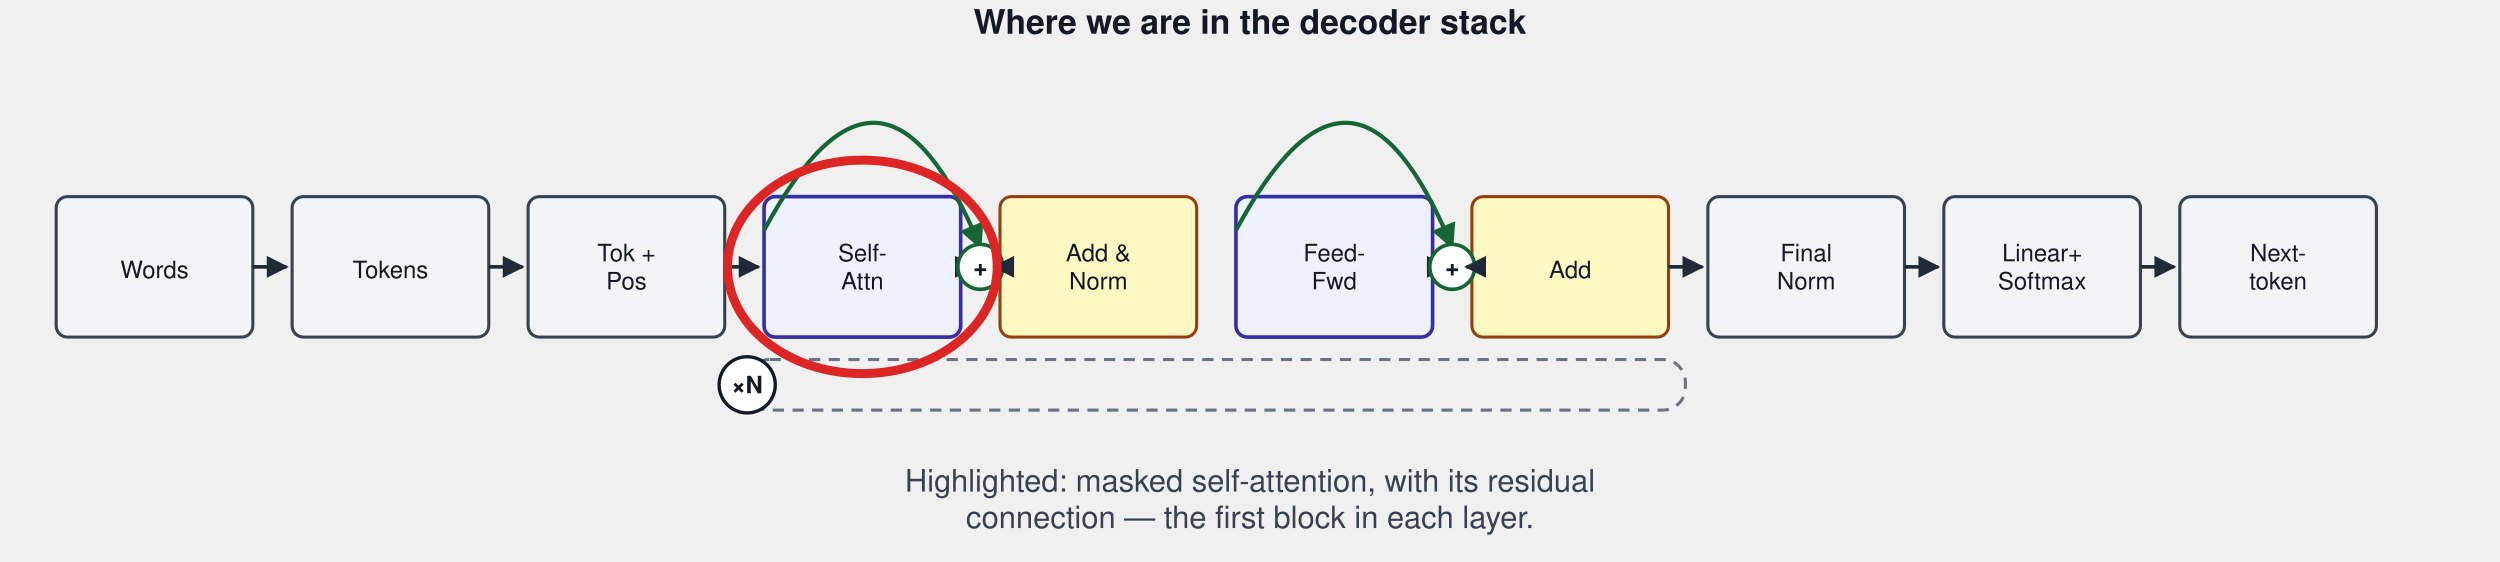
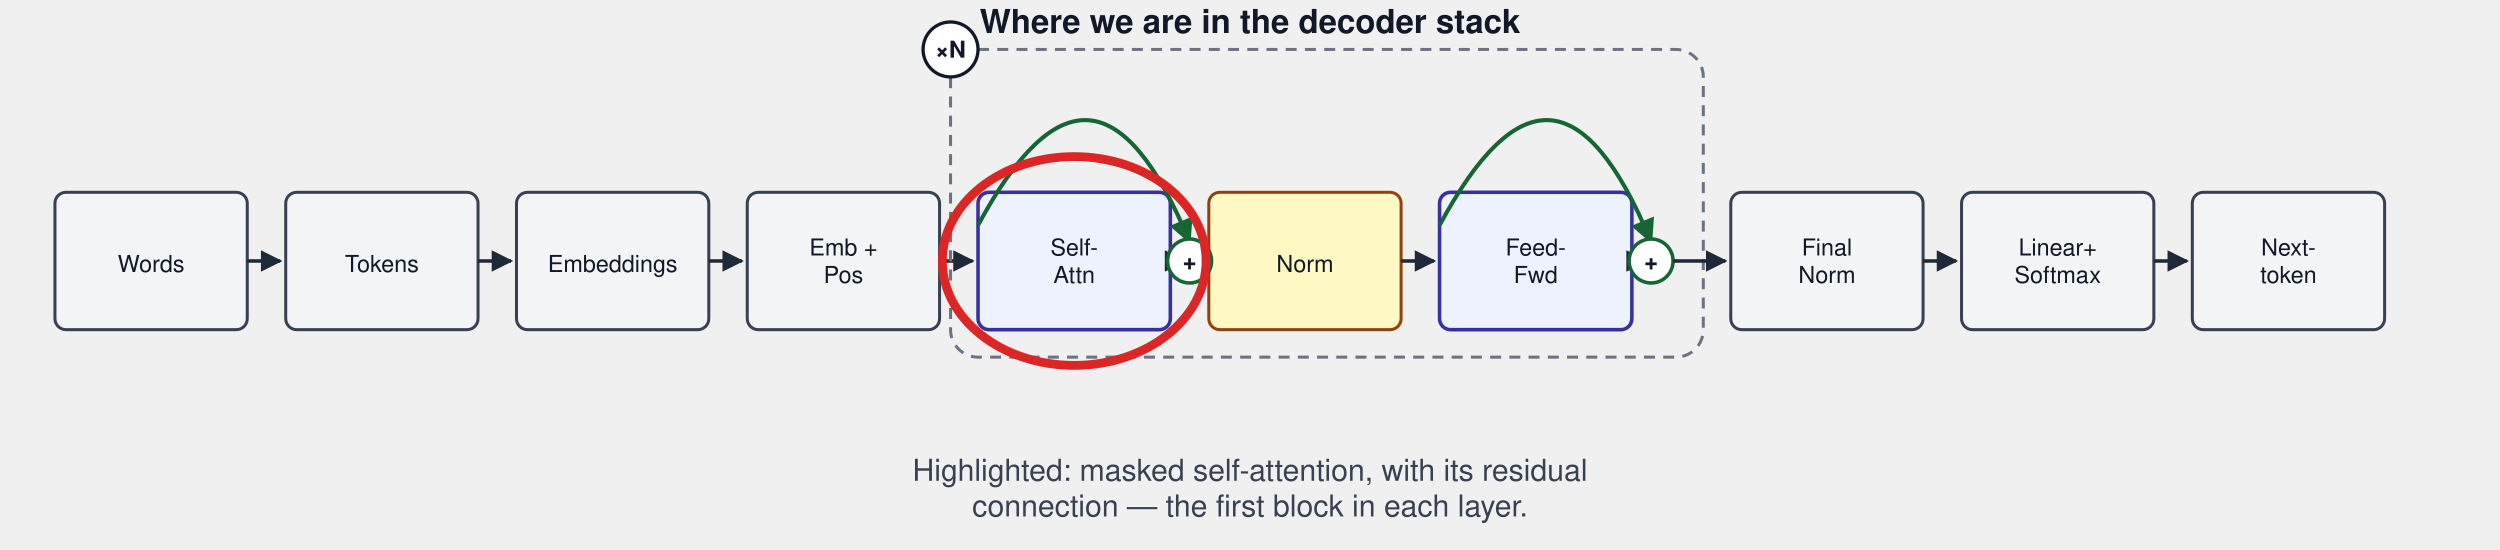
- <svg xmlns="http://www.w3.org/2000/svg" viewBox="0 0 890 200" font-family="Helvetica, Arial, sans-serif">
+ <svg xmlns="http://www.w3.org/2000/svg" viewBox="0 0 910 200" font-family="Helvetica, Arial, sans-serif">
  <defs>
    <marker id="ah-arrow2" viewBox="0 0 10 10" refX="9" refY="5" markerWidth="6" markerHeight="6" orient="auto-start-reverse">
      <path d="M 0 0 L 10 5 L 0 10 z" fill="#1f2937" />
    </marker>
    <marker id="ah-res2" viewBox="0 0 10 10" refX="9" refY="5" markerWidth="6" markerHeight="6" orient="auto-start-reverse">
      <path d="M 0 0 L 10 5 L 0 10 z" fill="#166534" />
    </marker>
  </defs>
  <style>
    .block { fill: #eef2ff; stroke: #3730a3; stroke-width: 1.3; }
    .addnorm { fill: #fef9c3; stroke: #92400e; stroke-width: 1.1; }
    .io { fill: #f3f4f6; stroke: #374151; stroke-width: 1.1; }
    .lbl-t { font-size: 12px; fill: #111827; text-anchor: middle; }
    .lbl-sm { font-size: 8.5px; fill: #111827; text-anchor: middle; }
    .cap { font-size: 11px; fill: #374151; text-anchor: middle; }
    .arr { stroke: #1f2937; stroke-width: 1.3; fill: none; marker-end: url(#ah-arrow2); }
    .res-arr { stroke: #166534; stroke-width: 1.5; fill: none; marker-end: url(#ah-res2); }
    .sum { fill: #ffffff; stroke: #166534; stroke-width: 1.3; }
    .hl { fill: none; stroke: #dc2626; stroke-width: 3.2; }
  </style>
-   <text x="445" y="12" class="lbl-t" font-weight="600">Where we are in the decoder stack</text>
+   <text x="455" y="12" class="lbl-t" font-weight="600">Where we are in the decoder stack</text>
  <rect x="20" y="70" width="70" height="50" rx="4" class="io" />
  <text x="55" y="99" class="lbl-sm">Words</text>
  <rect x="104" y="70" width="70" height="50" rx="4" class="io" />
  <text x="139" y="99" class="lbl-sm">Tokens</text>
  <rect x="188" y="70" width="70" height="50" rx="4" class="io" />
-   <text x="223" y="93" class="lbl-sm">Tok +</text>
-   <text x="223" y="103" class="lbl-sm">Pos</text>
-   <rect x="272" y="70" width="70" height="50" rx="4" class="block" />
-   <text x="307" y="93" class="lbl-sm">Self-</text>
-   <text x="307" y="103" class="lbl-sm">Attn</text>
-   <rect x="356" y="70" width="70" height="50" rx="4" class="addnorm" />
-   <text x="391" y="93" class="lbl-sm">Add &amp;</text>
-   <text x="391" y="103" class="lbl-sm">Norm</text>
-   <rect x="440" y="70" width="70" height="50" rx="4" class="block" />
-   <text x="475" y="93" class="lbl-sm">Feed-</text>
-   <text x="475" y="103" class="lbl-sm">Fwd</text>
-   <rect x="524" y="70" width="70" height="50" rx="4" class="addnorm" />
-   <text x="559" y="99" class="lbl-sm">Add</text>
-   <rect x="608" y="70" width="70" height="50" rx="4" class="io" />
-   <text x="643" y="93" class="lbl-sm">Final</text>
-   <text x="643" y="103" class="lbl-sm">Norm</text>
-   <rect x="692" y="70" width="70" height="50" rx="4" class="io" />
-   <text x="727" y="93" class="lbl-sm">Linear+</text>
-   <text x="727" y="103" class="lbl-sm">Softmax</text>
-   <rect x="776" y="70" width="70" height="50" rx="4" class="io" />
-   <text x="811" y="93" class="lbl-sm">Next-</text>
-   <text x="811" y="103" class="lbl-sm">token</text>
+   <text x="223" y="99" class="lbl-sm">Embeddings</text>
+   <rect x="272" y="70" width="70" height="50" rx="4" class="io" />
+   <text x="307" y="93" class="lbl-sm">Emb +</text>
+   <text x="307" y="103" class="lbl-sm">Pos</text>
+   <rect x="356" y="70" width="70" height="50" rx="4" class="block" />
+   <text x="391" y="93" class="lbl-sm">Self-</text>
+   <text x="391" y="103" class="lbl-sm">Attn</text>
+   <rect x="440" y="70" width="70" height="50" rx="4" class="addnorm" />
+   <text x="475" y="99" class="lbl-sm">Norm</text>
+   <rect x="524" y="70" width="70" height="50" rx="4" class="block" />
+   <text x="559" y="93" class="lbl-sm">Feed-</text>
+   <text x="559" y="103" class="lbl-sm">Fwd</text>
+   <rect x="630" y="70" width="70" height="50" rx="4" class="io" />
+   <text x="665" y="93" class="lbl-sm">Final</text>
+   <text x="665" y="103" class="lbl-sm">Norm</text>
+   <rect x="714" y="70" width="70" height="50" rx="4" class="io" />
+   <text x="749" y="93" class="lbl-sm">Linear+</text>
+   <text x="749" y="103" class="lbl-sm">Softmax</text>
+   <rect x="798" y="70" width="70" height="50" rx="4" class="io" />
+   <text x="833" y="93" class="lbl-sm">Next-</text>
+   <text x="833" y="103" class="lbl-sm">token</text>
  <line x1="90" y1="95" x2="102" y2="95" class="arr" />
  <line x1="174" y1="95" x2="186" y2="95" class="arr" />
  <line x1="258" y1="95" x2="270" y2="95" class="arr" />
-   <path d="M 272 82 C 300 30, 325 30, 349 88" class="res-arr" />
-   <line x1="342" y1="95" x2="347" y2="95" class="arr" />
-   <circle cx="349" cy="95" r="8" class="sum" />
-   <text x="349" y="98" class="lbl-sm" fill="#166534" font-weight="600">+</text>
-   <line x1="357" y1="95" x2="354" y2="95" class="arr" />
-   <path d="M 440 82 C 468 30, 493 30, 517 88" class="res-arr" />
-   <line x1="510" y1="95" x2="515" y2="95" class="arr" />
-   <circle cx="517" cy="95" r="8" class="sum" />
-   <text x="517" y="98" class="lbl-sm" fill="#166534" font-weight="600">+</text>
-   <line x1="525" y1="95" x2="522" y2="95" class="arr" />
-   <line x1="594" y1="95" x2="606" y2="95" class="arr" />
-   <line x1="678" y1="95" x2="690" y2="95" class="arr" />
-   <line x1="762" y1="95" x2="774" y2="95" class="arr" />
-   <rect x="266" y="128" width="334" height="18" rx="8" fill="none" stroke="#6b7280" stroke-width="1.1" stroke-dasharray="4 3" />
-   <circle cx="266" cy="137" r="10" fill="#ffffff" stroke="#111827" stroke-width="1.2" />
-   <text x="266" y="140" class="lbl-sm" font-weight="600">×N</text>
-   <ellipse cx="307" cy="95" rx="48" ry="38" class="hl" />
-   <text x="445" y="175" class="cap">Highlighted: masked self-attention, with its residual</text>
-   <text x="445" y="188" class="cap">connection — the first block in each layer.</text>
+   <line x1="342" y1="95" x2="354" y2="95" class="arr" />
+   <line x1="510" y1="95" x2="522" y2="95" class="arr" />
+   <rect x="346" y="18" width="274" height="112" rx="10" fill="none" stroke="#6b7280" stroke-width="1.1" stroke-dasharray="4 3" />
+   <circle cx="346" cy="18" r="10" fill="#ffffff" stroke="#111827" stroke-width="1.2" />
+   <text x="346" y="21" class="lbl-sm" font-weight="600">×N</text>
+   <path d="M 356 82 C 384 30, 409 30, 433 88" class="res-arr" />
+   <line x1="426" y1="95" x2="431" y2="95" class="arr" />
+   <circle cx="433" cy="95" r="8" class="sum" />
+   <text x="433" y="98" class="lbl-sm" fill="#166534" font-weight="600">+</text>
+   <path d="M 524 82 C 552 30, 577 30, 601 88" class="res-arr" />
+   <line x1="594" y1="95" x2="599" y2="95" class="arr" />
+   <circle cx="601" cy="95" r="8" class="sum" />
+   <text x="601" y="98" class="lbl-sm" fill="#166534" font-weight="600">+</text>
+   <line x1="609" y1="95" x2="628" y2="95" class="arr" />
+   <line x1="700" y1="95" x2="712" y2="95" class="arr" />
+   <line x1="784" y1="95" x2="796" y2="95" class="arr" />
+   <ellipse cx="391" cy="95" rx="48" ry="38" class="hl" />
+   <text x="455" y="175" class="cap">Highlighted: masked self-attention, with its residual</text>
+   <text x="455" y="188" class="cap">connection — the first block in each layer.</text>
</svg>
